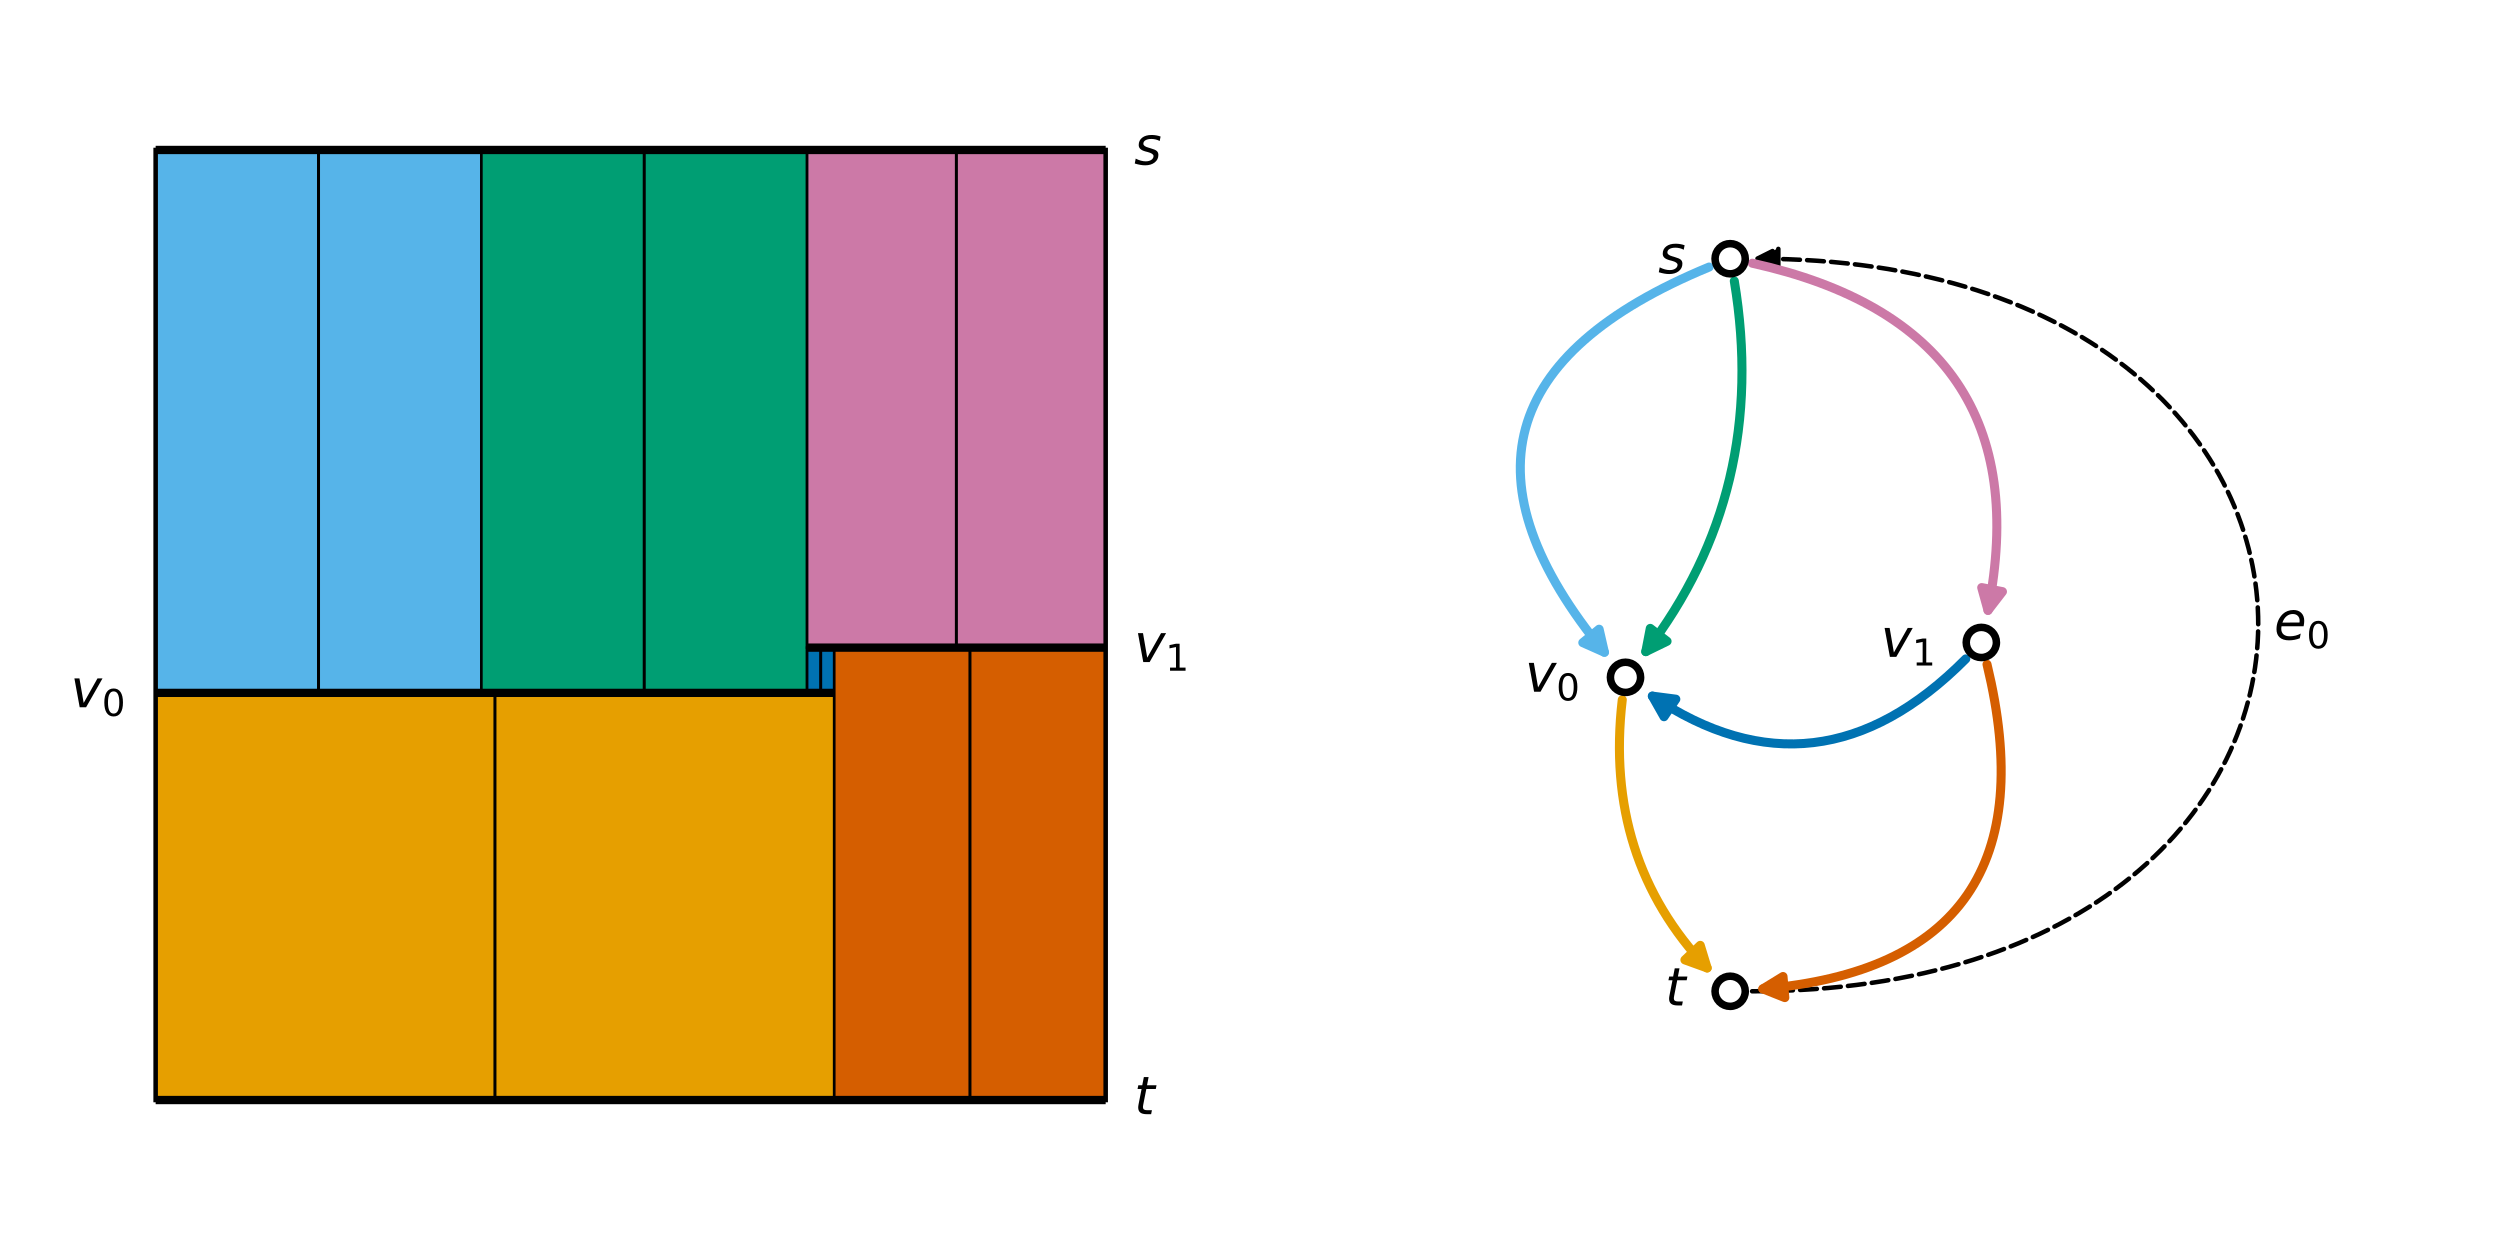
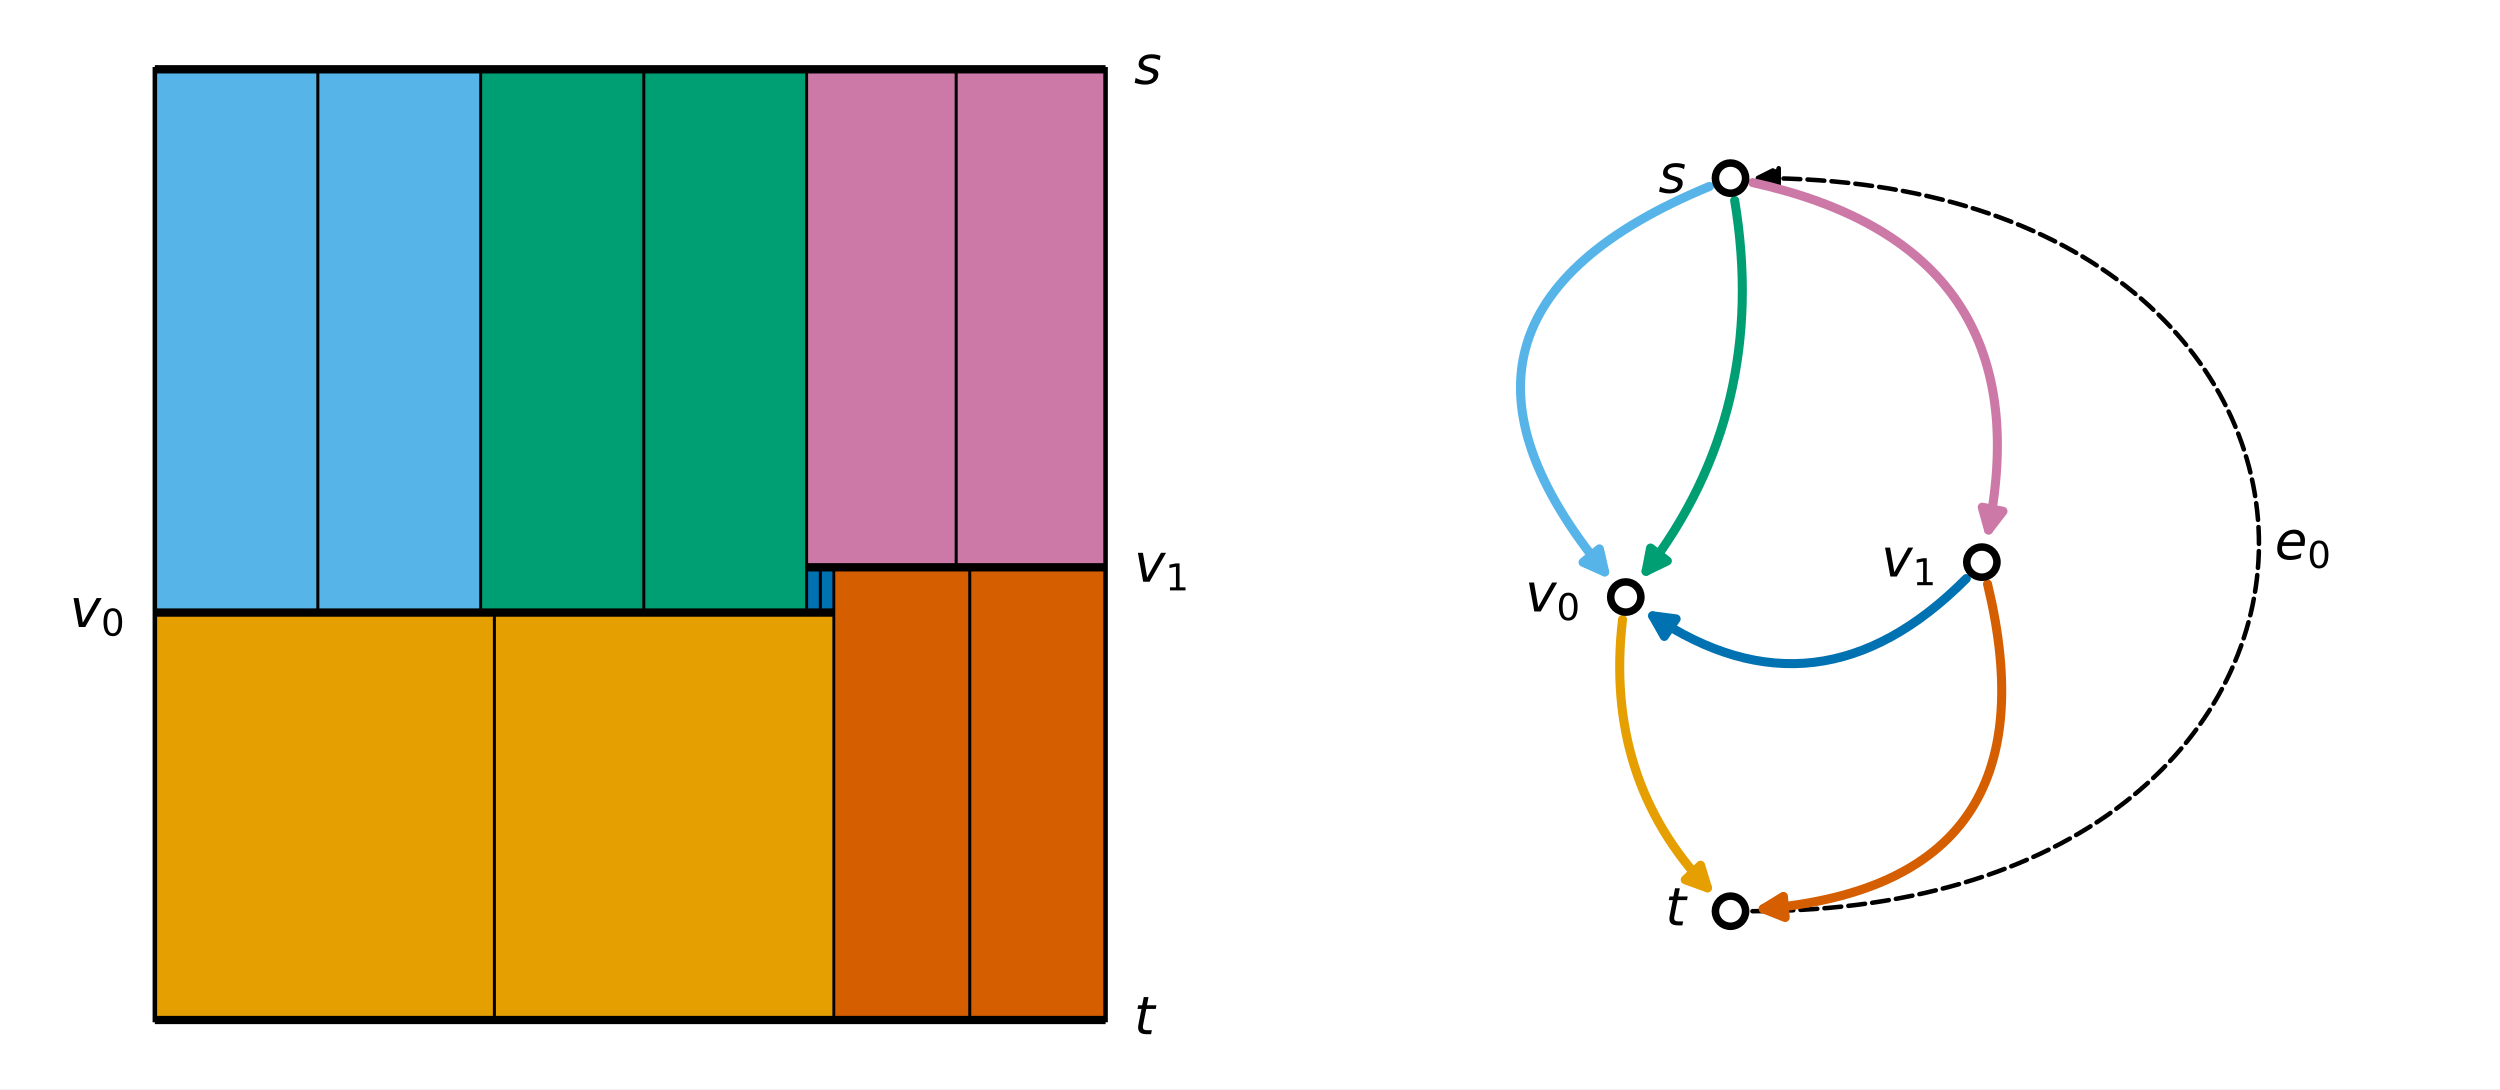
- <svg xmlns="http://www.w3.org/2000/svg" xmlns:xlink="http://www.w3.org/1999/xlink" width="331.2pt" height="165.6pt" viewBox="0 0 331.2 165.6" version="1.1">
+ <svg xmlns="http://www.w3.org/2000/svg" xmlns:xlink="http://www.w3.org/1999/xlink" width="330.96pt" height="144.205pt" viewBox="0 0 330.96 144.205" version="1.1">
  <defs>
    <style type="text/css">*{stroke-linejoin: round; stroke-linecap: butt}</style>
  </defs>
  <g id="figure_1">
    <g id="patch_1">
-       <path d="M 0 165.6  L 331.2 165.6  L 331.2 0  L 0 0  z " style="fill: #ffffff" />
+       <path d="M 0 144.205  L 330.96 144.205  L 330.96 0  L 0 0  z " style="fill: #ffffff" />
    </g>
    <g id="axes_1">
      <g id="patch_2">
-         <path d="M 20.62 145.73  L 110.52 145.73  L 110.52 91.79  L 20.62 91.79  z " clip-path="url(#pcd47bcade9)" style="fill: #e69f00; stroke: #000000; stroke-width: 0.35; stroke-linejoin: miter" />
+         <path d="M 20.5 135.032  L 110.4 135.032  L 110.4 81.093  L 20.5 81.093  z " clip-path="url(#pe4b73c330a)" style="fill: #e69f00; stroke: #000000; stroke-width: 0.35; stroke-linejoin: miter" />
      </g>
      <g id="patch_3">
-         <path d="M 20.62 91.79  L 63.772 91.79  L 63.772 19.87  L 20.62 19.87  z " clip-path="url(#pcd47bcade9)" style="fill: #56b4e9; stroke: #000000; stroke-width: 0.35; stroke-linejoin: miter" />
+         <path d="M 20.5 81.093  L 63.652 81.093  L 63.652 9.173  L 20.5 9.173  z " clip-path="url(#pe4b73c330a)" style="fill: #56b4e9; stroke: #000000; stroke-width: 0.35; stroke-linejoin: miter" />
      </g>
      <g id="patch_4">
-         <path d="M 63.772 91.79  L 106.924 91.79  L 106.924 19.87  L 63.772 19.87  z " clip-path="url(#pcd47bcade9)" style="fill: #009e73; stroke: #000000; stroke-width: 0.35; stroke-linejoin: miter" />
+         <path d="M 63.652 81.093  L 106.804 81.093  L 106.804 9.173  L 63.652 9.173  z " clip-path="url(#pe4b73c330a)" style="fill: #009e73; stroke: #000000; stroke-width: 0.35; stroke-linejoin: miter" />
      </g>
      <g id="patch_5">
-         <path d="M 106.924 91.79  L 110.52 91.79  L 110.52 85.797  L 106.924 85.797  z " clip-path="url(#pcd47bcade9)" style="fill: #0072b2; stroke: #000000; stroke-width: 0.35; stroke-linejoin: miter" />
+         <path d="M 106.804 81.093  L 110.4 81.093  L 110.4 75.099  L 106.804 75.099  z " clip-path="url(#pe4b73c330a)" style="fill: #0072b2; stroke: #000000; stroke-width: 0.35; stroke-linejoin: miter" />
      </g>
      <g id="patch_6">
-         <path d="M 110.52 145.73  L 146.48 145.73  L 146.48 85.797  L 110.52 85.797  z " clip-path="url(#pcd47bcade9)" style="fill: #d55e00; stroke: #000000; stroke-width: 0.35; stroke-linejoin: miter" />
+         <path d="M 110.4 135.032  L 146.36 135.032  L 146.36 75.099  L 110.4 75.099  z " clip-path="url(#pe4b73c330a)" style="fill: #d55e00; stroke: #000000; stroke-width: 0.35; stroke-linejoin: miter" />
      </g>
      <g id="patch_7">
-         <path d="M 106.924 85.797  L 146.48 85.797  L 146.48 19.87  L 106.924 19.87  z " clip-path="url(#pcd47bcade9)" style="fill: #cc79a7; stroke: #000000; stroke-width: 0.35; stroke-linejoin: miter" />
+         <path d="M 106.804 75.099  L 146.36 75.099  L 146.36 9.173  L 106.804 9.173  z " clip-path="url(#pe4b73c330a)" style="fill: #cc79a7; stroke: #000000; stroke-width: 0.35; stroke-linejoin: miter" />
      </g>
      <g id="patch_8">
-         <path d="M 20.62 145.73  L 146.48 145.73  L 146.48 19.87  L 20.62 19.87  L 20.62 145.73  z " clip-path="url(#pcd47bcade9)" style="fill: none; stroke: #000000; stroke-width: 0.6; stroke-linejoin: miter" />
+         <path d="M 20.5 135.032  L 146.36 135.032  L 146.36 9.173  L 20.5 9.173  L 20.5 135.032  z " clip-path="url(#pe4b73c330a)" style="fill: none; stroke: #000000; stroke-width: 0.6; stroke-linejoin: miter" />
      </g>
      <g id="line2d_1">
-         <path d="M 65.57 145.73  L 65.57 91.79  " clip-path="url(#pcd47bcade9)" style="fill: none; stroke: #000000; stroke-width: 0.4; stroke-linecap: square" />
+         <path d="M 65.45 135.032  L 65.45 81.093  " clip-path="url(#pe4b73c330a)" style="fill: none; stroke: #000000; stroke-width: 0.4; stroke-linecap: square" />
      </g>
      <g id="line2d_2">
-         <path d="M 42.196 91.79  L 42.196 19.87  " clip-path="url(#pcd47bcade9)" style="fill: none; stroke: #000000; stroke-width: 0.4; stroke-linecap: square" />
+         <path d="M 42.076 81.093  L 42.076 9.173  " clip-path="url(#pe4b73c330a)" style="fill: none; stroke: #000000; stroke-width: 0.4; stroke-linecap: square" />
      </g>
      <g id="line2d_3">
-         <path d="M 85.348 91.79  L 85.348 19.87  " clip-path="url(#pcd47bcade9)" style="fill: none; stroke: #000000; stroke-width: 0.4; stroke-linecap: square" />
+         <path d="M 85.228 81.093  L 85.228 9.173  " clip-path="url(#pe4b73c330a)" style="fill: none; stroke: #000000; stroke-width: 0.4; stroke-linecap: square" />
      </g>
      <g id="line2d_4">
-         <path d="M 108.722 91.79  L 108.722 85.797  " clip-path="url(#pcd47bcade9)" style="fill: none; stroke: #000000; stroke-width: 0.4; stroke-linecap: square" />
+         <path d="M 108.602 81.093  L 108.602 75.099  " clip-path="url(#pe4b73c330a)" style="fill: none; stroke: #000000; stroke-width: 0.4; stroke-linecap: square" />
      </g>
      <g id="line2d_5">
-         <path d="M 128.5 145.73  L 128.5 85.797  " clip-path="url(#pcd47bcade9)" style="fill: none; stroke: #000000; stroke-width: 0.4; stroke-linecap: square" />
+         <path d="M 128.38 135.032  L 128.38 75.099  " clip-path="url(#pe4b73c330a)" style="fill: none; stroke: #000000; stroke-width: 0.4; stroke-linecap: square" />
      </g>
      <g id="line2d_6">
-         <path d="M 126.702 85.797  L 126.702 19.87  " clip-path="url(#pcd47bcade9)" style="fill: none; stroke: #000000; stroke-width: 0.4; stroke-linecap: square" />
+         <path d="M 126.582 75.099  L 126.582 9.173  " clip-path="url(#pe4b73c330a)" style="fill: none; stroke: #000000; stroke-width: 0.4; stroke-linecap: square" />
      </g>
      <g id="line2d_7">
-         <path d="M 20.62 145.73  L 146.48 145.73  " clip-path="url(#pcd47bcade9)" style="fill: none; stroke: #000000; stroke-width: 1.1" />
+         <path d="M 20.5 135.032  L 146.36 135.032  " clip-path="url(#pe4b73c330a)" style="fill: none; stroke: #000000; stroke-width: 1.1" />
      </g>
      <g id="line2d_8">
-         <path d="M 20.62 91.79  L 110.52 91.79  " clip-path="url(#pcd47bcade9)" style="fill: none; stroke: #000000; stroke-width: 1.1" />
+         <path d="M 20.5 81.093  L 110.4 81.093  " clip-path="url(#pe4b73c330a)" style="fill: none; stroke: #000000; stroke-width: 1.1" />
      </g>
      <g id="line2d_9">
-         <path d="M 106.924 85.797  L 146.48 85.797  " clip-path="url(#pcd47bcade9)" style="fill: none; stroke: #000000; stroke-width: 1.1" />
+         <path d="M 106.804 75.099  L 146.36 75.099  " clip-path="url(#pe4b73c330a)" style="fill: none; stroke: #000000; stroke-width: 1.1" />
      </g>
      <g id="line2d_10">
-         <path d="M 20.62 19.87  L 146.48 19.87  " clip-path="url(#pcd47bcade9)" style="fill: none; stroke: #000000; stroke-width: 1.1" />
+         <path d="M 20.5 9.173  L 146.36 9.173  " clip-path="url(#pe4b73c330a)" style="fill: none; stroke: #000000; stroke-width: 1.1" />
      </g>
      <g id="text_1">
-         <g transform="translate(150.2555 147.6612) scale(0.07 -0.07)">
+         <g transform="translate(150.1355 136.9639) scale(0.07 -0.07)">
          <defs>
            <path id="DejaVuSans-Oblique-74" d="M 2706 3500  L 2619 3053  L 1472 3053  L 1100 1153  Q 1081 1047 1072 975  Q 1063 903 1063 863  Q 1063 663 1183 572  Q 1303 481 1569 481  L 2150 481  L 2053 0  L 1503 0  Q 991 0 739 200  Q 488 400 488 806  Q 488 878 497 964  Q 506 1050 525 1153  L 897 3053  L 409 3053  L 500 3500  L 978 3500  L 1172 4494  L 1747 4494  L 1556 3500  L 2706 3500  z " transform="scale(0.015625)" />
          </defs>
          <use xlink:href="#DejaVuSans-Oblique-74" transform="translate(0 0.78125)" />
        </g>
      </g>
      <g id="text_2">
-         <g transform="translate(9.354531 93.72152) scale(0.07 -0.07)">
+         <g transform="translate(9.234531 83.02417) scale(0.07 -0.07)">
          <defs>
            <path id="DejaVuSans-Oblique-76" d="M 459 3500  L 1069 3500  L 1581 525  L 3256 3500  L 3866 3500  L 1875 0  L 1100 0  L 459 3500  z " transform="scale(0.015625)" />
            <path id="DejaVuSans-30" d="M 2034 4250  Q 1547 4250 1301 3770  Q 1056 3291 1056 2328  Q 1056 1369 1301 889  Q 1547 409 2034 409  Q 2525 409 2770 889  Q 3016 1369 3016 2328  Q 3016 3291 2770 3770  Q 2525 4250 2034 4250  z M 2034 4750  Q 2819 4750 3233 4129  Q 3647 3509 3647 2328  Q 3647 1150 3233 529  Q 2819 -91 2034 -91  Q 1250 -91 836 529  Q 422 1150 422 2328  Q 422 3509 836 4129  Q 1250 4750 2034 4750  z " transform="scale(0.015625)" />
          </defs>
          <use xlink:href="#DejaVuSans-Oblique-76" transform="translate(0 0.3125)" />
          <use xlink:href="#DejaVuSans-30" transform="translate(59.17969 -16.09375) scale(0.7)" />
        </g>
      </g>
      <g id="text_3">
-         <g transform="translate(150.2555 87.72821) scale(0.07 -0.07)">
+         <g transform="translate(150.1355 77.03087) scale(0.07 -0.07)">
          <defs>
            <path id="DejaVuSans-31" d="M 794 531  L 1825 531  L 1825 4091  L 703 3866  L 703 4441  L 1819 4666  L 2450 4666  L 2450 531  L 3481 531  L 3481 0  L 794 0  L 794 531  z " transform="scale(0.015625)" />
          </defs>
          <use xlink:href="#DejaVuSans-Oblique-76" transform="translate(0 0.3125)" />
          <use xlink:href="#DejaVuSans-31" transform="translate(59.17969 -16.09375) scale(0.7)" />
        </g>
      </g>
      <g id="text_4">
-         <g transform="translate(150.2555 21.80187) scale(0.07 -0.07)">
+         <g transform="translate(150.1355 11.10453) scale(0.07 -0.07)">
          <defs>
            <path id="DejaVuSans-Oblique-73" d="M 3200 3397  L 3091 2853  Q 2863 2978 2609 3040  Q 2356 3103 2088 3103  Q 1634 3103 1373 2948  Q 1113 2794 1113 2528  Q 1113 2219 1719 2053  Q 1766 2041 1788 2034  L 1972 1978  Q 2547 1819 2739 1644  Q 2931 1469 2931 1166  Q 2931 609 2489 259  Q 2047 -91 1331 -91  Q 1053 -91 747 -37  Q 441 16 72 128  L 184 722  Q 500 559 806 475  Q 1113 391 1394 391  Q 1816 391 2080 572  Q 2344 753 2344 1031  Q 2344 1331 1650 1516  L 1591 1531  L 1394 1581  Q 956 1697 753 1886  Q 550 2075 550 2369  Q 550 2928 970 3256  Q 1391 3584 2113 3584  Q 2397 3584 2667 3537  Q 2938 3491 3200 3397  z " transform="scale(0.015625)" />
          </defs>
          <use xlink:href="#DejaVuSans-Oblique-73" />
        </g>
      </g>
    </g>
    <g id="axes_2">
      <g id="patch_9">
-         <path d="M 232.122 131.324  C 321.407 131.324 321.407 34.276 232.793 34.276  " clip-path="url(#p7972bc04d8)" style="fill: none; stroke-dasharray: 2.22,0.96; stroke-dashoffset: 0; stroke: #000000; stroke-width: 0.6; stroke-linecap: round" />
-         <path d="M 235.593 35.676  L 232.793 34.276  L 235.593 32.876  z " clip-path="url(#p7972bc04d8)" style="stroke-dasharray: 2.22,0.96; stroke-dashoffset: 0; stroke: #000000; stroke-width: 0.6; stroke-linecap: round" />
+         <path d="M 232.002 120.627  C 321.287 120.627 321.287 23.579 232.673 23.579  " clip-path="url(#p2fa3f983db)" style="fill: none; stroke-dasharray: 2.22,0.96; stroke-dashoffset: 0; stroke: #000000; stroke-width: 0.6; stroke-linecap: round" />
+         <path d="M 235.473 24.979  L 232.673 23.579  L 235.473 22.179  z " clip-path="url(#p2fa3f983db)" style="stroke-dasharray: 2.22,0.96; stroke-dashoffset: 0; stroke: #000000; stroke-width: 0.6; stroke-linecap: round" />
      </g>
      <g id="patch_10">
-         <path d="M 214.919 92.704  Q 212.45 113.806 226.164 128.234  " style="fill: none; stroke: #e69f00; stroke-width: 1.2; stroke-linecap: round" />
-         <path d="M 225.25 125.24  L 226.164 128.234  L 223.22 127.169  z " style="fill: #e69f00; stroke: #e69f00; stroke-width: 1.2; stroke-linecap: round" />
+         <path d="M 214.799 82.006  Q 212.33 103.109 226.044 117.536  " style="fill: none; stroke: #e69f00; stroke-width: 1.2; stroke-linecap: round" />
+         <path d="M 225.13 114.542  L 226.044 117.536  L 223.1 116.472  z " style="fill: #e69f00; stroke: #e69f00; stroke-width: 1.2; stroke-linecap: round" />
      </g>
      <g id="patch_11">
-         <path d="M 226.422 35.379  Q 184.716 52.613 212.552 86.41  " style="fill: none; stroke: #56b4e9; stroke-width: 1.2; stroke-linecap: round" />
-         <path d="M 211.852 83.359  L 212.552 86.41  L 209.691 85.139  z " style="fill: #56b4e9; stroke: #56b4e9; stroke-width: 1.2; stroke-linecap: round" />
+         <path d="M 226.302 24.681  Q 184.596 41.916 212.432 75.713  " style="fill: none; stroke: #56b4e9; stroke-width: 1.2; stroke-linecap: round" />
+         <path d="M 211.732 72.661  L 212.432 75.713  L 209.571 74.441  z " style="fill: #56b4e9; stroke: #56b4e9; stroke-width: 1.2; stroke-linecap: round" />
      </g>
      <g id="patch_12">
-         <path d="M 229.76 37.229  Q 234.377 65.031 218.035 86.324  " style="fill: none; stroke: #009e73; stroke-width: 1.2; stroke-linecap: round" />
-         <path d="M 220.85 84.955  L 218.035 86.324  L 218.629 83.25  z " style="fill: #009e73; stroke: #009e73; stroke-width: 1.2; stroke-linecap: round" />
+         <path d="M 229.64 26.532  Q 234.257 54.333 217.915 75.627  " style="fill: none; stroke: #009e73; stroke-width: 1.2; stroke-linecap: round" />
+         <path d="M 220.73 74.258  L 217.915 75.627  L 218.509 72.553  z " style="fill: #009e73; stroke: #009e73; stroke-width: 1.2; stroke-linecap: round" />
      </g>
      <g id="patch_13">
-         <path d="M 260.424 87.292  Q 240.836 107.002 218.906 92.223  " style="fill: none; stroke: #0072b2; stroke-width: 1.2; stroke-linecap: round" />
-         <path d="M 220.446 94.949  L 218.906 92.223  L 222.011 92.627  z " style="fill: #0072b2; stroke: #0072b2; stroke-width: 1.2; stroke-linecap: round" />
+         <path d="M 260.304 76.595  Q 240.716 96.304 218.786 81.526  " style="fill: none; stroke: #0072b2; stroke-width: 1.2; stroke-linecap: round" />
+         <path d="M 220.326 84.251  L 218.786 81.526  L 221.891 81.929  z " style="fill: #0072b2; stroke: #0072b2; stroke-width: 1.2; stroke-linecap: round" />
      </g>
      <g id="patch_14">
-         <path d="M 263.239 88.012  Q 272.812 127.63 233.543 131.004  " style="fill: none; stroke: #d55e00; stroke-width: 1.2; stroke-linecap: round" />
-         <path d="M 236.452 132.16  L 233.543 131.004  L 236.213 129.37  z " style="fill: #d55e00; stroke: #d55e00; stroke-width: 1.2; stroke-linecap: round" />
+         <path d="M 263.119 77.314  Q 272.692 116.932 233.423 120.307  " style="fill: none; stroke: #d55e00; stroke-width: 1.2; stroke-linecap: round" />
+         <path d="M 236.332 121.462  L 233.423 120.307  L 236.093 118.672  z " style="fill: #d55e00; stroke: #d55e00; stroke-width: 1.2; stroke-linecap: round" />
      </g>
      <g id="patch_15">
-         <path d="M 232.15 34.872  Q 270.699 43.426 263.373 80.859  " style="fill: none; stroke: #cc79a7; stroke-width: 1.2; stroke-linecap: round" />
-         <path d="M 265.284 78.38  L 263.373 80.859  L 262.537 77.843  z " style="fill: #cc79a7; stroke: #cc79a7; stroke-width: 1.2; stroke-linecap: round" />
+         <path d="M 232.03 24.174  Q 270.579 32.728 263.253 70.162  " style="fill: none; stroke: #cc79a7; stroke-width: 1.2; stroke-linecap: round" />
+         <path d="M 265.164 67.683  L 263.253 70.162  L 262.417 67.145  z " style="fill: #cc79a7; stroke: #cc79a7; stroke-width: 1.2; stroke-linecap: round" />
      </g>
      <g id="text_5">
-         <g transform="translate(301.2691 84.73156) scale(0.07 -0.07)">
+         <g transform="translate(301.1491 74.03422) scale(0.07 -0.07)">
          <defs>
            <path id="DejaVuSans-Oblique-65" d="M 3078 2063  Q 3088 2113 3092 2166  Q 3097 2219 3097 2272  Q 3097 2653 2873 2875  Q 2650 3097 2266 3097  Q 1838 3097 1509 2826  Q 1181 2556 1013 2059  L 3078 2063  z M 3578 1613  L 903 1613  Q 884 1494 878 1425  Q 872 1356 872 1306  Q 872 872 1139 634  Q 1406 397 1894 397  Q 2269 397 2603 481  Q 2938 566 3225 728  L 3116 159  Q 2806 34 2476 -28  Q 2147 -91 1806 -91  Q 1078 -91 686 257  Q 294 606 294 1247  Q 294 1794 489 2264  Q 684 2734 1063 3103  Q 1306 3334 1642 3459  Q 1978 3584 2356 3584  Q 2950 3584 3301 3228  Q 3653 2872 3653 2272  Q 3653 2128 3634 1964  Q 3616 1800 3578 1613  z " transform="scale(0.015625)" />
          </defs>
          <use xlink:href="#DejaVuSans-Oblique-65" />
          <use xlink:href="#DejaVuSans-30" transform="translate(61.52344 -16.40625) scale(0.7)" />
        </g>
      </g>
      <g id="line2d_11">
-         <path d="M 229.211 131.324  " clip-path="url(#p7972bc04d8)" style="fill: none; stroke: #1f77b4; stroke-width: 1.5; stroke-linecap: square" />
+         <path d="M 229.091 120.627  " clip-path="url(#p2fa3f983db)" style="fill: none; stroke: #1f77b4; stroke-width: 1.5; stroke-linecap: square" />
        <defs>
-           <path id="m191a9da349" d="M 0 2  C 0.53 2 1.039 1.789 1.414 1.414  C 1.789 1.039 2 0.53 2 0  C 2 -0.53 1.789 -1.039 1.414 -1.414  C 1.039 -1.789 0.53 -2 0 -2  C -0.53 -2 -1.039 -1.789 -1.414 -1.414  C -1.789 -1.039 -2 -0.53 -2 0  C -2 0.53 -1.789 1.039 -1.414 1.414  C -1.039 1.789 -0.53 2 0 2  z " style="stroke: #000000" />
+           <path id="md47f622cf2" d="M 0 2  C 0.53 2 1.039 1.789 1.414 1.414  C 1.789 1.039 2 0.53 2 0  C 2 -0.53 1.789 -1.039 1.414 -1.414  C 1.039 -1.789 0.53 -2 0 -2  C -0.53 -2 -1.039 -1.789 -1.414 -1.414  C -1.789 -1.039 -2 -0.53 -2 0  C -2 0.53 -1.789 1.039 -1.414 1.414  C -1.039 1.789 -0.53 2 0 2  z " style="stroke: #000000" />
        </defs>
-         <g clip-path="url(#p7972bc04d8)">
-           <use xlink:href="#m191a9da349" x="229.211" y="131.324" style="fill: #ffffff; stroke: #000000" />
+         <g clip-path="url(#p2fa3f983db)">
+           <use xlink:href="#md47f622cf2" x="229.091" y="120.627" style="fill: #ffffff; stroke: #000000" />
        </g>
      </g>
      <g id="text_6">
-         <g transform="translate(220.588 133.2557) scale(0.07 -0.07)">
+         <g transform="translate(220.468 122.5583) scale(0.07 -0.07)">
          <use xlink:href="#DejaVuSans-Oblique-74" transform="translate(0 0.78125)" />
        </g>
      </g>
      <g id="line2d_12">
-         <path d="M 215.347 89.732  " clip-path="url(#p7972bc04d8)" style="fill: none; stroke: #ff7f0e; stroke-width: 1.5; stroke-linecap: square" />
-         <g clip-path="url(#p7972bc04d8)">
-           <use xlink:href="#m191a9da349" x="215.347" y="89.732" style="fill: #ffffff; stroke: #000000" />
+         <path d="M 215.227 79.035  " clip-path="url(#p2fa3f983db)" style="fill: none; stroke: #ff7f0e; stroke-width: 1.5; stroke-linecap: square" />
+         <g clip-path="url(#p2fa3f983db)">
+           <use xlink:href="#md47f622cf2" x="215.227" y="79.035" style="fill: #ffffff; stroke: #000000" />
        </g>
      </g>
      <g id="text_7">
-         <g transform="translate(202.0339 91.66358) scale(0.07 -0.07)">
+         <g transform="translate(201.9139 80.96623) scale(0.07 -0.07)">
          <use xlink:href="#DejaVuSans-Oblique-76" transform="translate(0 0.3125)" />
          <use xlink:href="#DejaVuSans-30" transform="translate(59.17969 -16.09375) scale(0.7)" />
        </g>
      </g>
      <g id="line2d_13">
-         <path d="M 262.485 85.111  " clip-path="url(#p7972bc04d8)" style="fill: none; stroke: #2ca02c; stroke-width: 1.5; stroke-linecap: square" />
-         <g clip-path="url(#p7972bc04d8)">
-           <use xlink:href="#m191a9da349" x="262.485" y="85.111" style="fill: #ffffff; stroke: #000000" />
+         <path d="M 262.365 74.413  " clip-path="url(#p2fa3f983db)" style="fill: none; stroke: #2ca02c; stroke-width: 1.5; stroke-linecap: square" />
+         <g clip-path="url(#p2fa3f983db)">
+           <use xlink:href="#md47f622cf2" x="262.365" y="74.413" style="fill: #ffffff; stroke: #000000" />
        </g>
      </g>
      <g id="text_8">
-         <g transform="translate(249.1716 87.04223) scale(0.07 -0.07)">
+         <g transform="translate(249.0516 76.34489) scale(0.07 -0.07)">
          <use xlink:href="#DejaVuSans-Oblique-76" transform="translate(0 0.3125)" />
          <use xlink:href="#DejaVuSans-31" transform="translate(59.17969 -16.09375) scale(0.7)" />
        </g>
      </g>
      <g id="line2d_14">
-         <path d="M 229.211 34.276  " clip-path="url(#p7972bc04d8)" style="fill: none; stroke: #d62728; stroke-width: 1.5; stroke-linecap: square" />
-         <g clip-path="url(#p7972bc04d8)">
-           <use xlink:href="#m191a9da349" x="229.211" y="34.276" style="fill: #ffffff; stroke: #000000" />
+         <path d="M 229.091 23.579  " clip-path="url(#p2fa3f983db)" style="fill: none; stroke: #d62728; stroke-width: 1.5; stroke-linecap: square" />
+         <g clip-path="url(#p2fa3f983db)">
+           <use xlink:href="#md47f622cf2" x="229.091" y="23.579" style="fill: #ffffff; stroke: #000000" />
        </g>
      </g>
      <g id="text_9">
-         <g transform="translate(219.678 36.20747) scale(0.07 -0.07)">
+         <g transform="translate(219.558 25.51012) scale(0.07 -0.07)">
          <use xlink:href="#DejaVuSans-Oblique-73" />
        </g>
      </g>
    </g>
  </g>
  <defs>
-     <clipPath id="pcd47bcade9">
-       <rect x="3" y="13.577" width="161.1" height="138.445" />
+     <clipPath id="pe4b73c330a">
+       <rect x="2.88" y="2.88" width="161.1" height="138.445" />
    </clipPath>
-     <clipPath id="p7972bc04d8">
-       <rect x="167.1" y="27.483" width="161.1" height="110.635" />
+     <clipPath id="p2fa3f983db">
+       <rect x="166.98" y="16.785" width="161.1" height="110.635" />
    </clipPath>
  </defs>
</svg>
